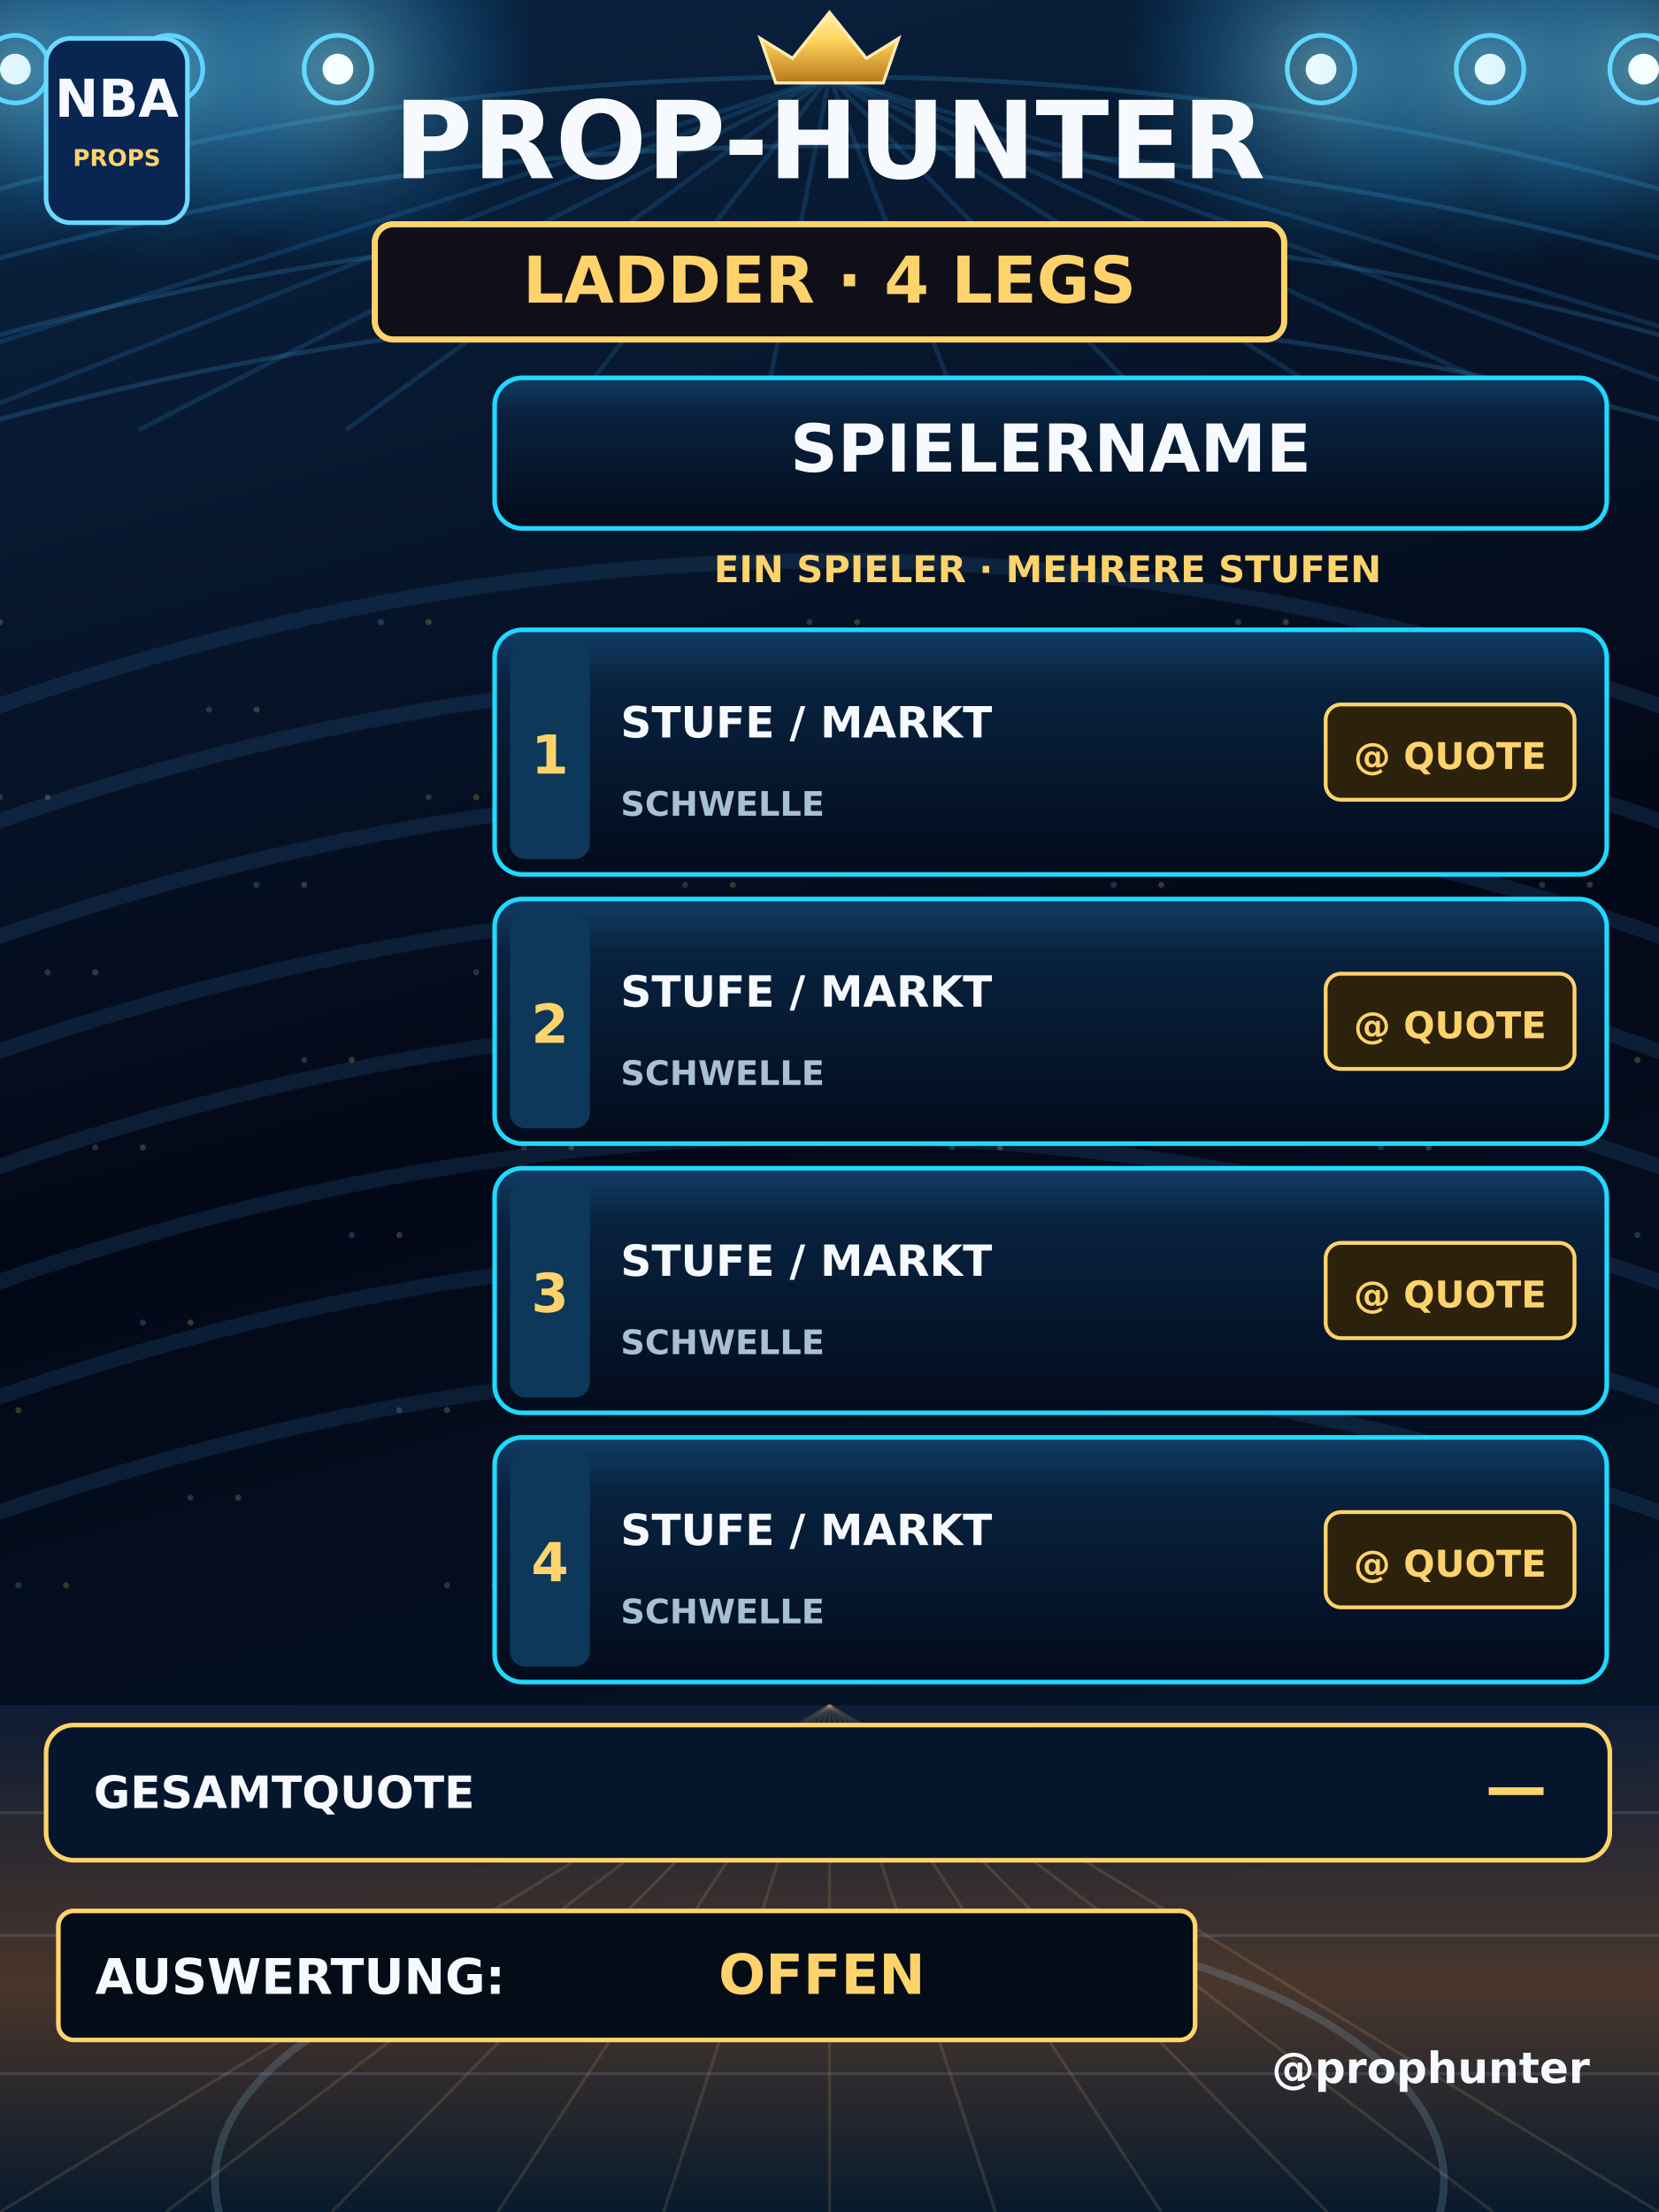
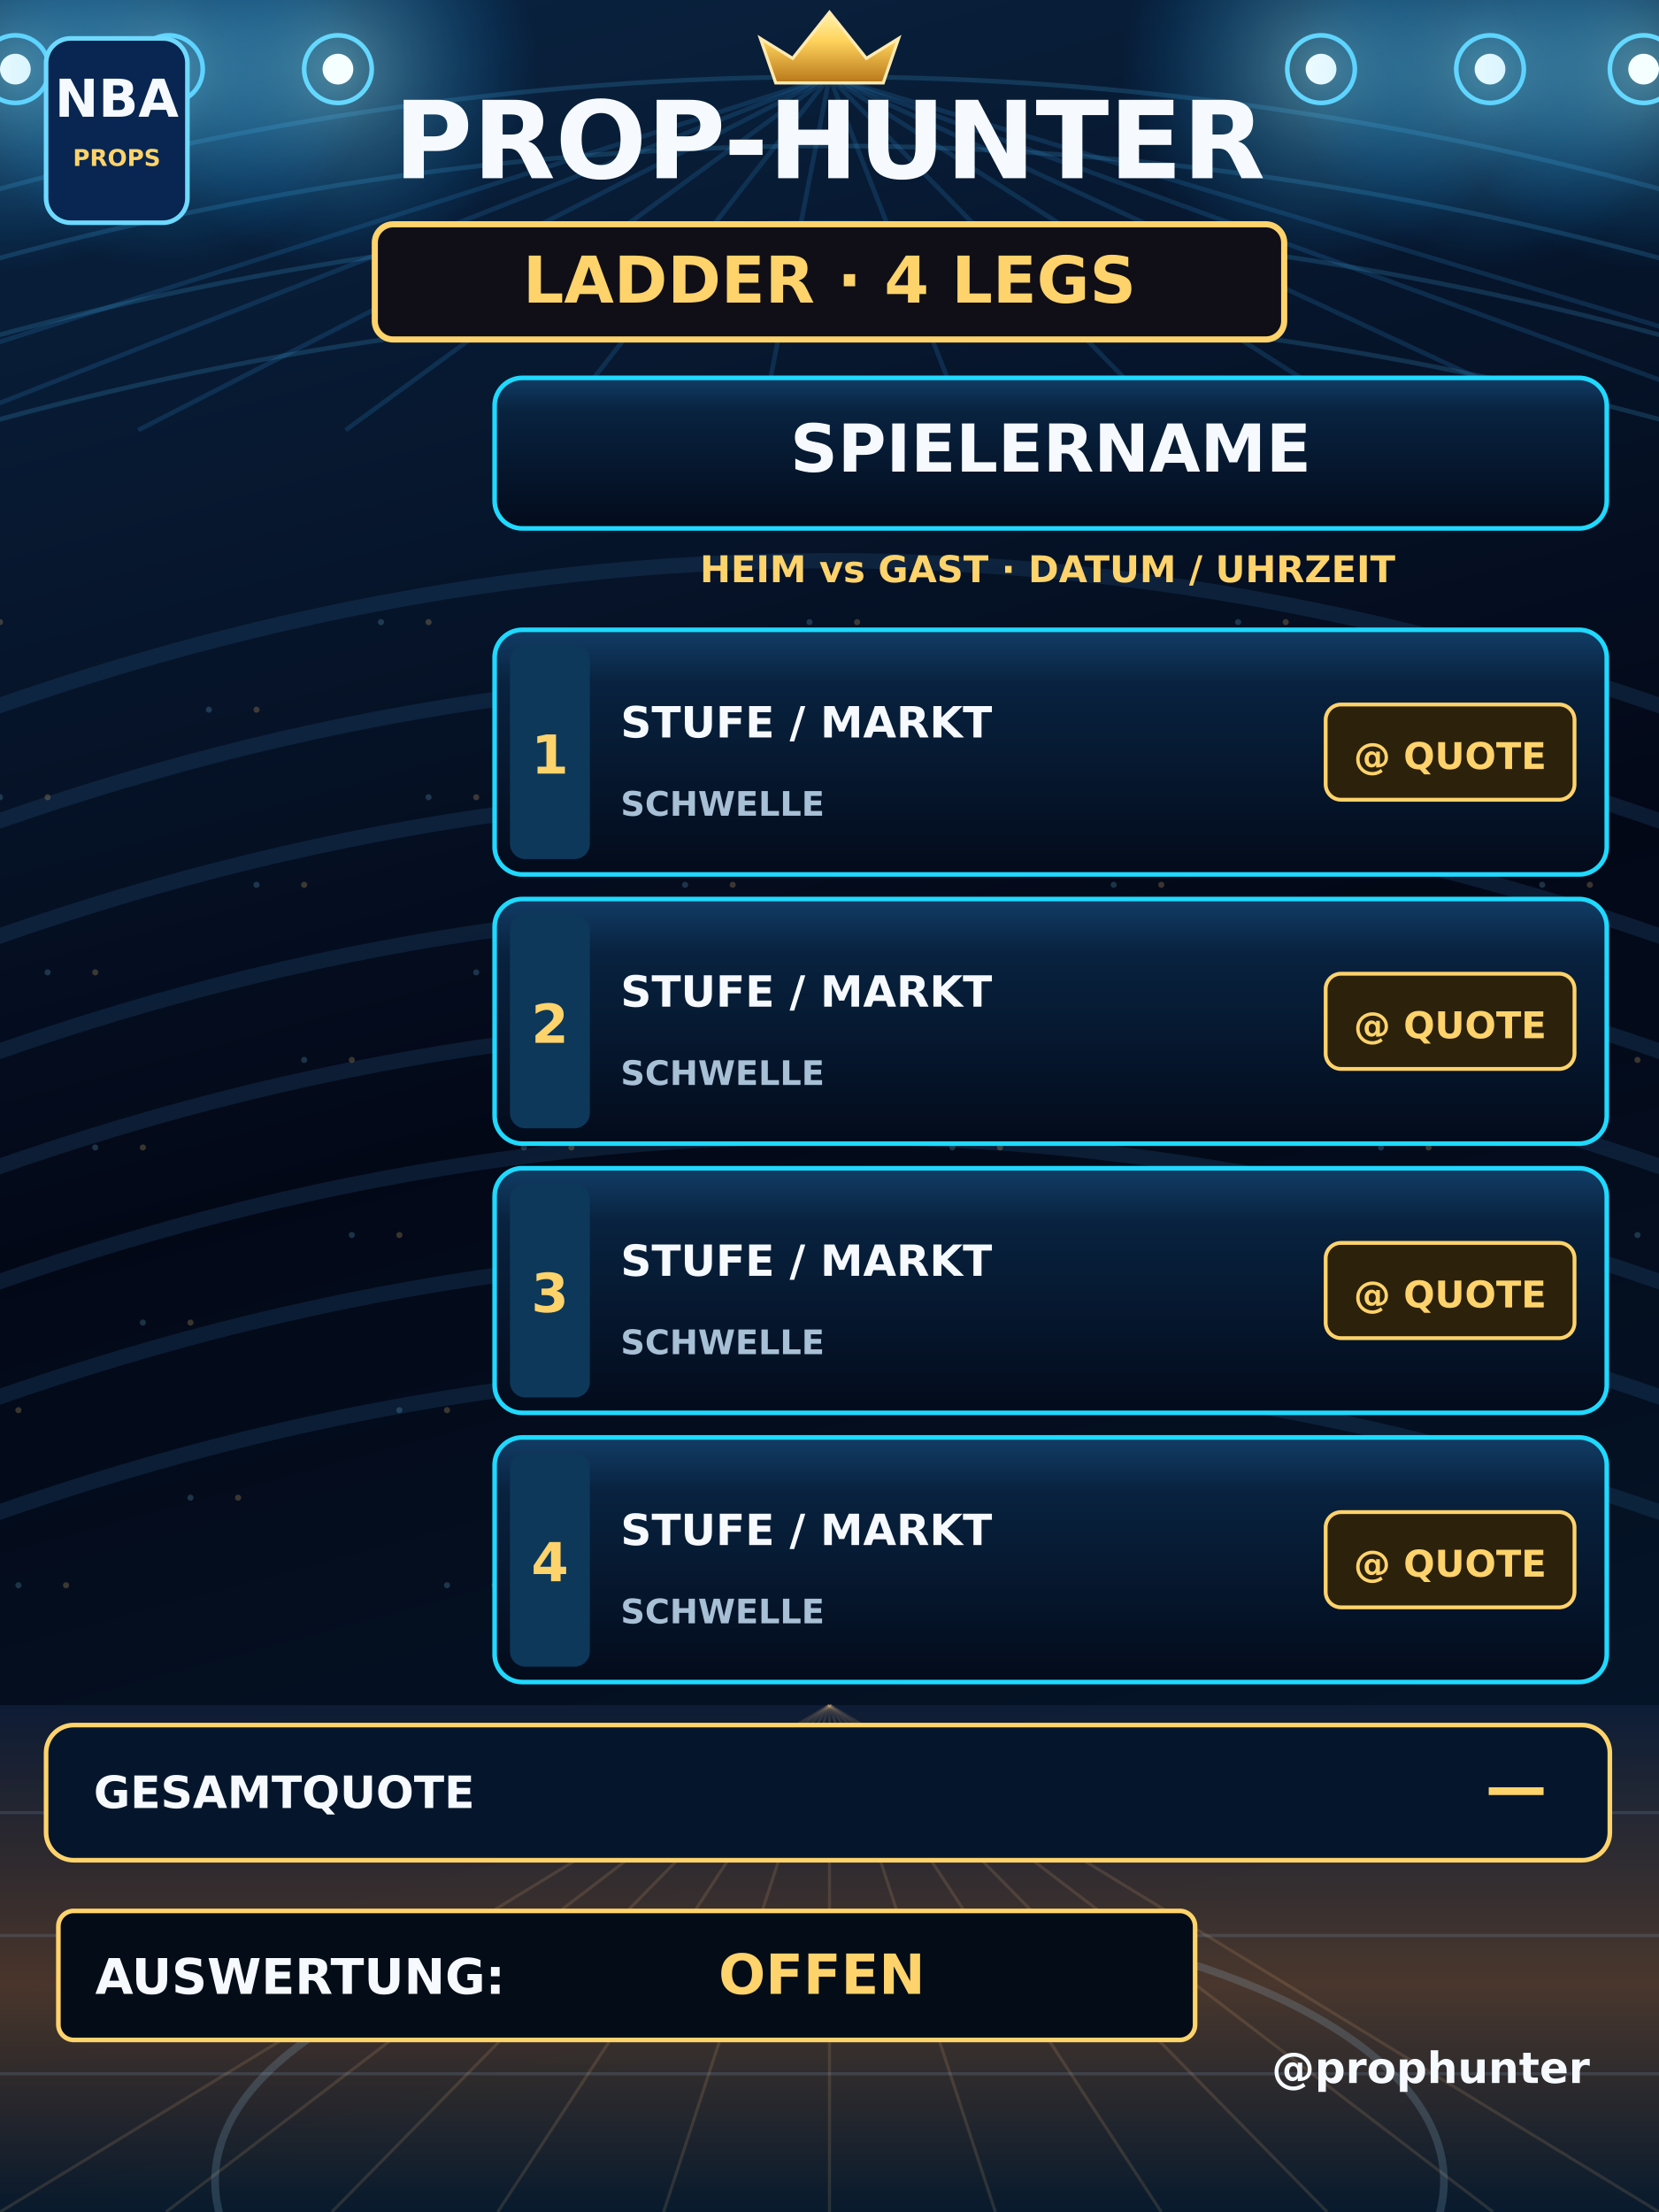
<svg xmlns="http://www.w3.org/2000/svg" width="1080" height="1440" viewBox="0 0 1080 1440">
  <defs>
    <linearGradient id="arena" x2=".2" y2="1">
      <stop stop-color="#0A2442" />
      <stop offset=".55" stop-color="#030817" />
      <stop offset="1" stop-color="#05172B" />
    </linearGradient>
    <linearGradient id="blue" x2="0" y2="1">
      <stop stop-color="#123D66" />
      <stop offset=".22" stop-color="#08223F" />
      <stop offset="1" stop-color="#030B1B" />
    </linearGradient>
    <linearGradient id="gold" x2="0" y2="1">
      <stop stop-color="#FFF3AE" />
      <stop offset=".4" stop-color="#FFD35C" />
      <stop offset="1" stop-color="#B8771A" />
    </linearGradient>
    <linearGradient id="court" x2="0" y2="1">
      <stop stop-color="#11213D" />
      <stop offset=".55" stop-color="#67442D" />
      <stop offset="1" stop-color="#091B2D" />
    </linearGradient>
    <radialGradient id="spot">
      <stop stop-color="#9AF2FF" stop-opacity=".46" />
      <stop offset="1" stop-color="#009AFF" stop-opacity="0" />
    </radialGradient>
  </defs>
  <g id="layer-arena-background">
    <rect x="0" y="0" width="1080" height="1440" rx="0" fill="url(#arena)" stroke="none" stroke-width="0" />
    <path d="M 540 50 L -180 280" stroke="#2476B1" stroke-opacity=".25" stroke-width="3" />
    <path d="M 540 50 L -45 280" stroke="#2476B1" stroke-opacity=".25" stroke-width="3" />
    <path d="M 540 50 L 90 280" stroke="#2476B1" stroke-opacity=".25" stroke-width="3" />
    <path d="M 540 50 L 225 280" stroke="#2476B1" stroke-opacity=".25" stroke-width="3" />
    <path d="M 540 50 L 360 280" stroke="#2476B1" stroke-opacity=".25" stroke-width="3" />
    <path d="M 540 50 L 495 280" stroke="#2476B1" stroke-opacity=".25" stroke-width="3" />
    <path d="M 540 50 L 630 280" stroke="#2476B1" stroke-opacity=".25" stroke-width="3" />
    <path d="M 540 50 L 765 280" stroke="#2476B1" stroke-opacity=".25" stroke-width="3" />
    <path d="M 540 50 L 900 280" stroke="#2476B1" stroke-opacity=".25" stroke-width="3" />
    <path d="M 540 50 L 1035 280" stroke="#2476B1" stroke-opacity=".25" stroke-width="3" />
    <path d="M 540 50 L 1170 280" stroke="#2476B1" stroke-opacity=".25" stroke-width="3" />
    <path d="M 540 50 L 1305 280" stroke="#2476B1" stroke-opacity=".25" stroke-width="3" />
    <path d="M -60 140 Q 540 -40 1140 140" stroke="#3B99CE" stroke-opacity=".23" stroke-width="3" fill="none" />
    <path d="M -60 185 Q 540 5 1140 185" stroke="#3B99CE" stroke-opacity=".23" stroke-width="3" fill="none" />
    <path d="M -60 235 Q 540 55 1140 235" stroke="#3B99CE" stroke-opacity=".23" stroke-width="3" fill="none" />
    <path d="M -60 290 Q 540 110 1140 290" stroke="#3B99CE" stroke-opacity=".23" stroke-width="3" fill="none" />
    <ellipse cx="10" cy="45" rx="130" ry="130" fill="url(#spot)" />
    <circle cx="10" cy="45" r="10" fill="#F6FFFF" />
    <circle cx="10" cy="45" r="22" stroke="#65D8FF" stroke-width="3" fill="none" />
    <ellipse cx="110" cy="45" rx="130" ry="130" fill="url(#spot)" />
    <circle cx="110" cy="45" r="10" fill="#F6FFFF" />
    <circle cx="110" cy="45" r="22" stroke="#65D8FF" stroke-width="3" fill="none" />
    <ellipse cx="220" cy="45" rx="130" ry="130" fill="url(#spot)" />
    <circle cx="220" cy="45" r="10" fill="#F6FFFF" />
    <circle cx="220" cy="45" r="22" stroke="#65D8FF" stroke-width="3" fill="none" />
    <ellipse cx="860" cy="45" rx="130" ry="130" fill="url(#spot)" />
    <circle cx="860" cy="45" r="10" fill="#F6FFFF" />
    <circle cx="860" cy="45" r="22" stroke="#65D8FF" stroke-width="3" fill="none" />
    <ellipse cx="970" cy="45" rx="130" ry="130" fill="url(#spot)" />
    <circle cx="970" cy="45" r="10" fill="#F6FFFF" />
    <circle cx="970" cy="45" r="22" stroke="#65D8FF" stroke-width="3" fill="none" />
    <ellipse cx="1070" cy="45" rx="130" ry="130" fill="url(#spot)" />
    <circle cx="1070" cy="45" r="10" fill="#F6FFFF" />
    <circle cx="1070" cy="45" r="22" stroke="#65D8FF" stroke-width="3" fill="none" />
    <path d="M -130 510 Q 540 220 1210 510" stroke="#2B6295" stroke-opacity=".22" stroke-width="10" fill="none" />
    <path d="M -130 585 Q 540 295 1210 585" stroke="#2B6295" stroke-opacity=".22" stroke-width="10" fill="none" />
    <path d="M -130 660 Q 540 370 1210 660" stroke="#2B6295" stroke-opacity=".22" stroke-width="10" fill="none" />
    <path d="M -130 735 Q 540 445 1210 735" stroke="#2B6295" stroke-opacity=".22" stroke-width="10" fill="none" />
    <path d="M -130 810 Q 540 520 1210 810" stroke="#2B6295" stroke-opacity=".22" stroke-width="10" fill="none" />
    <path d="M -130 885 Q 540 595 1210 885" stroke="#2B6295" stroke-opacity=".22" stroke-width="10" fill="none" />
    <path d="M -130 960 Q 540 670 1210 960" stroke="#2B6295" stroke-opacity=".22" stroke-width="10" fill="none" />
    <path d="M -130 1035 Q 540 745 1210 1035" stroke="#2B6295" stroke-opacity=".22" stroke-width="10" fill="none" />
    <circle cx="0" cy="405" r="2" fill="#FFCE79" opacity=".22" />
    <circle cx="248" cy="405" r="2" fill="#77C5E9" opacity=".22" />
    <circle cx="279" cy="405" r="2" fill="#FFCE79" opacity=".22" />
    <circle cx="527" cy="405" r="2" fill="#77C5E9" opacity=".22" />
    <circle cx="558" cy="405" r="2" fill="#FFCE79" opacity=".22" />
    <circle cx="806" cy="405" r="2" fill="#77C5E9" opacity=".22" />
    <circle cx="837" cy="405" r="2" fill="#FFCE79" opacity=".22" />
    <circle cx="1085" cy="405" r="2" fill="#77C5E9" opacity=".22" />
    <circle cx="136" cy="462" r="2" fill="#77C5E9" opacity=".22" />
    <circle cx="167" cy="462" r="2" fill="#FFCE79" opacity=".22" />
    <circle cx="415" cy="462" r="2" fill="#77C5E9" opacity=".22" />
    <circle cx="446" cy="462" r="2" fill="#FFCE79" opacity=".22" />
    <circle cx="694" cy="462" r="2" fill="#77C5E9" opacity=".22" />
    <circle cx="725" cy="462" r="2" fill="#FFCE79" opacity=".22" />
    <circle cx="973" cy="462" r="2" fill="#77C5E9" opacity=".22" />
    <circle cx="1004" cy="462" r="2" fill="#FFCE79" opacity=".22" />
    <circle cx="0" cy="519" r="2" fill="#77C5E9" opacity=".22" />
    <circle cx="31" cy="519" r="2" fill="#FFCE79" opacity=".22" />
    <circle cx="279" cy="519" r="2" fill="#77C5E9" opacity=".22" />
    <circle cx="310" cy="519" r="2" fill="#FFCE79" opacity=".22" />
    <circle cx="558" cy="519" r="2" fill="#77C5E9" opacity=".22" />
    <circle cx="589" cy="519" r="2" fill="#FFCE79" opacity=".22" />
    <circle cx="837" cy="519" r="2" fill="#77C5E9" opacity=".22" />
    <circle cx="868" cy="519" r="2" fill="#FFCE79" opacity=".22" />
    <circle cx="167" cy="576" r="2" fill="#77C5E9" opacity=".22" />
    <circle cx="198" cy="576" r="2" fill="#FFCE79" opacity=".22" />
    <circle cx="446" cy="576" r="2" fill="#77C5E9" opacity=".22" />
    <circle cx="477" cy="576" r="2" fill="#FFCE79" opacity=".22" />
    <circle cx="725" cy="576" r="2" fill="#77C5E9" opacity=".22" />
    <circle cx="756" cy="576" r="2" fill="#FFCE79" opacity=".22" />
    <circle cx="1004" cy="576" r="2" fill="#77C5E9" opacity=".22" />
    <circle cx="1035" cy="576" r="2" fill="#FFCE79" opacity=".22" />
    <circle cx="31" cy="633" r="2" fill="#77C5E9" opacity=".22" />
    <circle cx="62" cy="633" r="2" fill="#FFCE79" opacity=".22" />
    <circle cx="310" cy="633" r="2" fill="#77C5E9" opacity=".22" />
    <circle cx="341" cy="633" r="2" fill="#FFCE79" opacity=".22" />
    <circle cx="589" cy="633" r="2" fill="#77C5E9" opacity=".22" />
    <circle cx="620" cy="633" r="2" fill="#FFCE79" opacity=".22" />
    <circle cx="868" cy="633" r="2" fill="#77C5E9" opacity=".22" />
    <circle cx="899" cy="633" r="2" fill="#FFCE79" opacity=".22" />
    <circle cx="198" cy="690" r="2" fill="#77C5E9" opacity=".22" />
    <circle cx="229" cy="690" r="2" fill="#FFCE79" opacity=".22" />
    <circle cx="477" cy="690" r="2" fill="#77C5E9" opacity=".22" />
    <circle cx="508" cy="690" r="2" fill="#FFCE79" opacity=".22" />
    <circle cx="756" cy="690" r="2" fill="#77C5E9" opacity=".22" />
    <circle cx="787" cy="690" r="2" fill="#FFCE79" opacity=".22" />
    <circle cx="1035" cy="690" r="2" fill="#77C5E9" opacity=".22" />
    <circle cx="1066" cy="690" r="2" fill="#FFCE79" opacity=".22" />
    <circle cx="62" cy="747" r="2" fill="#77C5E9" opacity=".22" />
    <circle cx="93" cy="747" r="2" fill="#FFCE79" opacity=".22" />
    <circle cx="341" cy="747" r="2" fill="#77C5E9" opacity=".22" />
    <circle cx="372" cy="747" r="2" fill="#FFCE79" opacity=".22" />
    <circle cx="620" cy="747" r="2" fill="#77C5E9" opacity=".22" />
    <circle cx="651" cy="747" r="2" fill="#FFCE79" opacity=".22" />
    <circle cx="899" cy="747" r="2" fill="#77C5E9" opacity=".22" />
    <circle cx="930" cy="747" r="2" fill="#FFCE79" opacity=".22" />
    <circle cx="229" cy="804" r="2" fill="#77C5E9" opacity=".22" />
    <circle cx="260" cy="804" r="2" fill="#FFCE79" opacity=".22" />
    <circle cx="508" cy="804" r="2" fill="#77C5E9" opacity=".22" />
    <circle cx="539" cy="804" r="2" fill="#FFCE79" opacity=".22" />
    <circle cx="787" cy="804" r="2" fill="#77C5E9" opacity=".22" />
    <circle cx="818" cy="804" r="2" fill="#FFCE79" opacity=".22" />
    <circle cx="1066" cy="804" r="2" fill="#77C5E9" opacity=".22" />
    <circle cx="1097" cy="804" r="2" fill="#FFCE79" opacity=".22" />
    <circle cx="93" cy="861" r="2" fill="#77C5E9" opacity=".22" />
    <circle cx="124" cy="861" r="2" fill="#FFCE79" opacity=".22" />
    <circle cx="372" cy="861" r="2" fill="#77C5E9" opacity=".22" />
    <circle cx="403" cy="861" r="2" fill="#FFCE79" opacity=".22" />
    <circle cx="651" cy="861" r="2" fill="#77C5E9" opacity=".22" />
    <circle cx="682" cy="861" r="2" fill="#FFCE79" opacity=".22" />
    <circle cx="930" cy="861" r="2" fill="#77C5E9" opacity=".22" />
    <circle cx="961" cy="861" r="2" fill="#FFCE79" opacity=".22" />
    <circle cx="12" cy="918" r="2" fill="#FFCE79" opacity=".22" />
    <circle cx="260" cy="918" r="2" fill="#77C5E9" opacity=".22" />
    <circle cx="291" cy="918" r="2" fill="#FFCE79" opacity=".22" />
    <circle cx="539" cy="918" r="2" fill="#77C5E9" opacity=".22" />
    <circle cx="570" cy="918" r="2" fill="#FFCE79" opacity=".22" />
    <circle cx="818" cy="918" r="2" fill="#77C5E9" opacity=".22" />
    <circle cx="849" cy="918" r="2" fill="#FFCE79" opacity=".22" />
    <circle cx="1097" cy="918" r="2" fill="#77C5E9" opacity=".22" />
    <circle cx="124" cy="975" r="2" fill="#77C5E9" opacity=".22" />
    <circle cx="155" cy="975" r="2" fill="#FFCE79" opacity=".22" />
    <circle cx="403" cy="975" r="2" fill="#77C5E9" opacity=".22" />
    <circle cx="434" cy="975" r="2" fill="#FFCE79" opacity=".22" />
    <circle cx="682" cy="975" r="2" fill="#77C5E9" opacity=".22" />
    <circle cx="713" cy="975" r="2" fill="#FFCE79" opacity=".22" />
    <circle cx="961" cy="975" r="2" fill="#77C5E9" opacity=".22" />
    <circle cx="992" cy="975" r="2" fill="#FFCE79" opacity=".22" />
    <circle cx="12" cy="1032" r="2" fill="#77C5E9" opacity=".22" />
    <circle cx="43" cy="1032" r="2" fill="#FFCE79" opacity=".22" />
    <circle cx="291" cy="1032" r="2" fill="#77C5E9" opacity=".22" />
    <circle cx="322" cy="1032" r="2" fill="#FFCE79" opacity=".22" />
    <circle cx="570" cy="1032" r="2" fill="#77C5E9" opacity=".22" />
    <circle cx="601" cy="1032" r="2" fill="#FFCE79" opacity=".22" />
    <circle cx="849" cy="1032" r="2" fill="#77C5E9" opacity=".22" />
    <circle cx="880" cy="1032" r="2" fill="#FFCE79" opacity=".22" />
    <path d="M 0 1110 H 1080 V 1440 H 0 Z" fill="url(#court)" opacity=".7" />
    <path d="M 540 1110 L 0 1440" stroke="#FFCB85" stroke-opacity=".13" stroke-width="2" />
    <path d="M 540 1110 L 108 1440" stroke="#FFCB85" stroke-opacity=".13" stroke-width="2" />
    <path d="M 540 1110 L 216 1440" stroke="#FFCB85" stroke-opacity=".13" stroke-width="2" />
    <path d="M 540 1110 L 324 1440" stroke="#FFCB85" stroke-opacity=".13" stroke-width="2" />
    <path d="M 540 1110 L 432 1440" stroke="#FFCB85" stroke-opacity=".13" stroke-width="2" />
    <path d="M 540 1110 L 540 1440" stroke="#FFCB85" stroke-opacity=".13" stroke-width="2" />
    <path d="M 540 1110 L 648 1440" stroke="#FFCB85" stroke-opacity=".13" stroke-width="2" />
    <path d="M 540 1110 L 756 1440" stroke="#FFCB85" stroke-opacity=".13" stroke-width="2" />
    <path d="M 540 1110 L 864 1440" stroke="#FFCB85" stroke-opacity=".13" stroke-width="2" />
    <path d="M 540 1110 L 972 1440" stroke="#FFCB85" stroke-opacity=".13" stroke-width="2" />
    <path d="M 540 1110 L 1080 1440" stroke="#FFCB85" stroke-opacity=".13" stroke-width="2" />
    <path d="M 0 1180 H 1080" stroke="#9DCEFF" stroke-opacity=".14" stroke-width="2" />
    <path d="M 0 1260 H 1080" stroke="#9DCEFF" stroke-opacity=".14" stroke-width="2" />
    <path d="M 0 1350 H 1080" stroke="#9DCEFF" stroke-opacity=".14" stroke-width="2" />
    <ellipse cx="540" cy="1420" rx="400" ry="175" stroke="#A6D7F3" stroke-opacity=".18" stroke-width="5" fill="none" />
  </g>
  <g id="layer-branding">
    <rect x="30" y="25" width="92" height="120" rx="16" fill="#082651" stroke="#6ED9FF" stroke-width="3" />
    <text x="76" y="76" fill="#F6FAFF" font-family="DejaVu Sans,Arial,sans-serif" font-size="34" font-weight="800" text-anchor="middle">NBA</text>
    <text x="76" y="108" fill="#FFD36B" font-family="DejaVu Sans,Arial,sans-serif" font-size="15" font-weight="800" text-anchor="middle">PROPS</text>
    <polygon points="505,54 495,25 516,38 540,8 564,38 585,25 575,54" fill="url(#gold)" stroke="#FFEAB0" stroke-width="2" />
    <text x="540" y="116" fill="#F6FAFF" font-family="DejaVu Sans,Arial,sans-serif" font-size="70" font-weight="800" text-anchor="middle">PROP-HUNTER</text>
    <path d="M 260 127 H 820" stroke="url(#gold)" stroke-width="5" />
    <rect x="244" y="146" width="592" height="75" rx="12" fill="#100F17" stroke="#FFD36B" stroke-width="4" />
    <text x="540" y="197" fill="#FFD36B" font-family="DejaVu Sans,Arial,sans-serif" font-size="42" font-weight="800" text-anchor="middle">LADDER · 4 LEGS</text>
  </g>
  <g id="layer-player-background">
    <g id="slot-player_photo" data-image-slot="player_photo" data-x="0" data-y="220" data-width="315" data-height="770" data-frameless="true" />
  </g>
  <rect x="322" y="246" width="724" height="98" rx="18" fill="url(#blue)" stroke="#1FD9FF" stroke-width="3" />
  <text x="684" y="307" fill="#F6FAFF" font-family="DejaVu Sans,Arial,sans-serif" font-size="43" font-weight="800" text-anchor="middle" data-field="player_name">SPIELERNAME</text>
-   <text x="682" y="379" fill="#FFD36B" font-family="DejaVu Sans,Arial,sans-serif" font-size="24" font-weight="800" text-anchor="middle">EIN SPIELER · MEHRERE STUFEN</text>
+   <text x="682" y="379" fill="#FFD36B" font-family="DejaVu Sans,Arial,sans-serif" font-size="24" font-weight="800" text-anchor="middle" data-field="game">HEIM vs GAST · DATUM / UHRZEIT</text>
  <g id="layer-legs">
    <rect x="322" y="410" width="724" height="159.25" rx="18" fill="url(#blue)" stroke="#1FD9FF" stroke-width="3" />
    <rect x="332" y="420" width="52" height="139.25" rx="10" fill="#0D385A" stroke="none" stroke-width="0" />
    <text x="358" y="503.625" fill="#FFD36B" font-family="DejaVu Sans,Arial,sans-serif" font-size="35" font-weight="800" text-anchor="middle">1</text>
    <text x="404" y="480.07" fill="#F6FAFF" font-family="DejaVu Sans,Arial,sans-serif" font-size="28" font-weight="800" text-anchor="start" data-field="leg_1_market">STUFE / MARKT</text>
    <text x="404" y="531.03" fill="#A8C0D5" font-family="DejaVu Sans,Arial,sans-serif" font-size="22" font-weight="800" text-anchor="start" data-field="leg_1_line">SCHWELLE</text>
    <rect x="863" y="458.625" width="162" height="62" rx="10" fill="#2C210B" stroke="#FFD36B" stroke-width="2.5" />
    <text x="944" y="500.625" fill="#FFD36B" font-family="DejaVu Sans,Arial,sans-serif" font-size="24" font-weight="800" text-anchor="middle" data-field="leg_1_odds">@ QUOTE</text>
    <rect x="322" y="585.25" width="724" height="159.25" rx="18" fill="url(#blue)" stroke="#1FD9FF" stroke-width="3" />
    <rect x="332" y="595.25" width="52" height="139.25" rx="10" fill="#0D385A" stroke="none" stroke-width="0" />
    <text x="358" y="678.875" fill="#FFD36B" font-family="DejaVu Sans,Arial,sans-serif" font-size="35" font-weight="800" text-anchor="middle">2</text>
    <text x="404" y="655.32" fill="#F6FAFF" font-family="DejaVu Sans,Arial,sans-serif" font-size="28" font-weight="800" text-anchor="start" data-field="leg_2_market">STUFE / MARKT</text>
    <text x="404" y="706.28" fill="#A8C0D5" font-family="DejaVu Sans,Arial,sans-serif" font-size="22" font-weight="800" text-anchor="start" data-field="leg_2_line">SCHWELLE</text>
    <rect x="863" y="633.875" width="162" height="62" rx="10" fill="#2C210B" stroke="#FFD36B" stroke-width="2.5" />
    <text x="944" y="675.875" fill="#FFD36B" font-family="DejaVu Sans,Arial,sans-serif" font-size="24" font-weight="800" text-anchor="middle" data-field="leg_2_odds">@ QUOTE</text>
    <rect x="322" y="760.5" width="724" height="159.25" rx="18" fill="url(#blue)" stroke="#1FD9FF" stroke-width="3" />
    <rect x="332" y="770.5" width="52" height="139.25" rx="10" fill="#0D385A" stroke="none" stroke-width="0" />
    <text x="358" y="854.125" fill="#FFD36B" font-family="DejaVu Sans,Arial,sans-serif" font-size="35" font-weight="800" text-anchor="middle">3</text>
    <text x="404" y="830.57" fill="#F6FAFF" font-family="DejaVu Sans,Arial,sans-serif" font-size="28" font-weight="800" text-anchor="start" data-field="leg_3_market">STUFE / MARKT</text>
    <text x="404" y="881.53" fill="#A8C0D5" font-family="DejaVu Sans,Arial,sans-serif" font-size="22" font-weight="800" text-anchor="start" data-field="leg_3_line">SCHWELLE</text>
    <rect x="863" y="809.125" width="162" height="62" rx="10" fill="#2C210B" stroke="#FFD36B" stroke-width="2.5" />
    <text x="944" y="851.125" fill="#FFD36B" font-family="DejaVu Sans,Arial,sans-serif" font-size="24" font-weight="800" text-anchor="middle" data-field="leg_3_odds">@ QUOTE</text>
    <rect x="322" y="935.75" width="724" height="159.25" rx="18" fill="url(#blue)" stroke="#1FD9FF" stroke-width="3" />
    <rect x="332" y="945.75" width="52" height="139.25" rx="10" fill="#0D385A" stroke="none" stroke-width="0" />
    <text x="358" y="1029.375" fill="#FFD36B" font-family="DejaVu Sans,Arial,sans-serif" font-size="35" font-weight="800" text-anchor="middle">4</text>
    <text x="404" y="1005.82" fill="#F6FAFF" font-family="DejaVu Sans,Arial,sans-serif" font-size="28" font-weight="800" text-anchor="start" data-field="leg_4_market">STUFE / MARKT</text>
    <text x="404" y="1056.78" fill="#A8C0D5" font-family="DejaVu Sans,Arial,sans-serif" font-size="22" font-weight="800" text-anchor="start" data-field="leg_4_line">SCHWELLE</text>
    <rect x="863" y="984.375" width="162" height="62" rx="10" fill="#2C210B" stroke="#FFD36B" stroke-width="2.5" />
    <text x="944" y="1026.375" fill="#FFD36B" font-family="DejaVu Sans,Arial,sans-serif" font-size="24" font-weight="800" text-anchor="middle" data-field="leg_4_odds">@ QUOTE</text>
  </g>
  <g id="layer-combination">
    <rect x="30" y="1123" width="1018" height="88" rx="18" fill="#05162C" stroke="#FFD36B" stroke-width="3" />
    <text x="61" y="1177" fill="#F6FAFF" font-family="DejaVu Sans,Arial,sans-serif" font-size="29" font-weight="800" text-anchor="start">GESAMTQUOTE</text>
    <text x="1007" y="1177" fill="#FFD36B" font-family="DejaVu Sans,Arial,sans-serif" font-size="40" font-weight="800" text-anchor="end" data-field="total_odds">—</text>
  </g>
  <g id="layer-settlement">
    <rect x="38" y="1244" width="740" height="84" rx="10" fill="#040C17" stroke="#FFD36B" stroke-width="3" />
    <text x="62" y="1298" fill="#F6FAFF" font-family="DejaVu Sans,Arial,sans-serif" font-size="32" font-weight="800" text-anchor="start">AUSWERTUNG:</text>
    <text x="535" y="1298" fill="#FFD36B" font-family="DejaVu Sans,Arial,sans-serif" font-size="36" font-weight="800" text-anchor="middle" data-field="settlement">OFFEN</text>
    <text x="1035" y="1356" fill="#F6FAFF" font-family="DejaVu Sans,Arial,sans-serif" font-size="28" font-weight="800" text-anchor="end">@prophunter</text>
  </g>
</svg>
